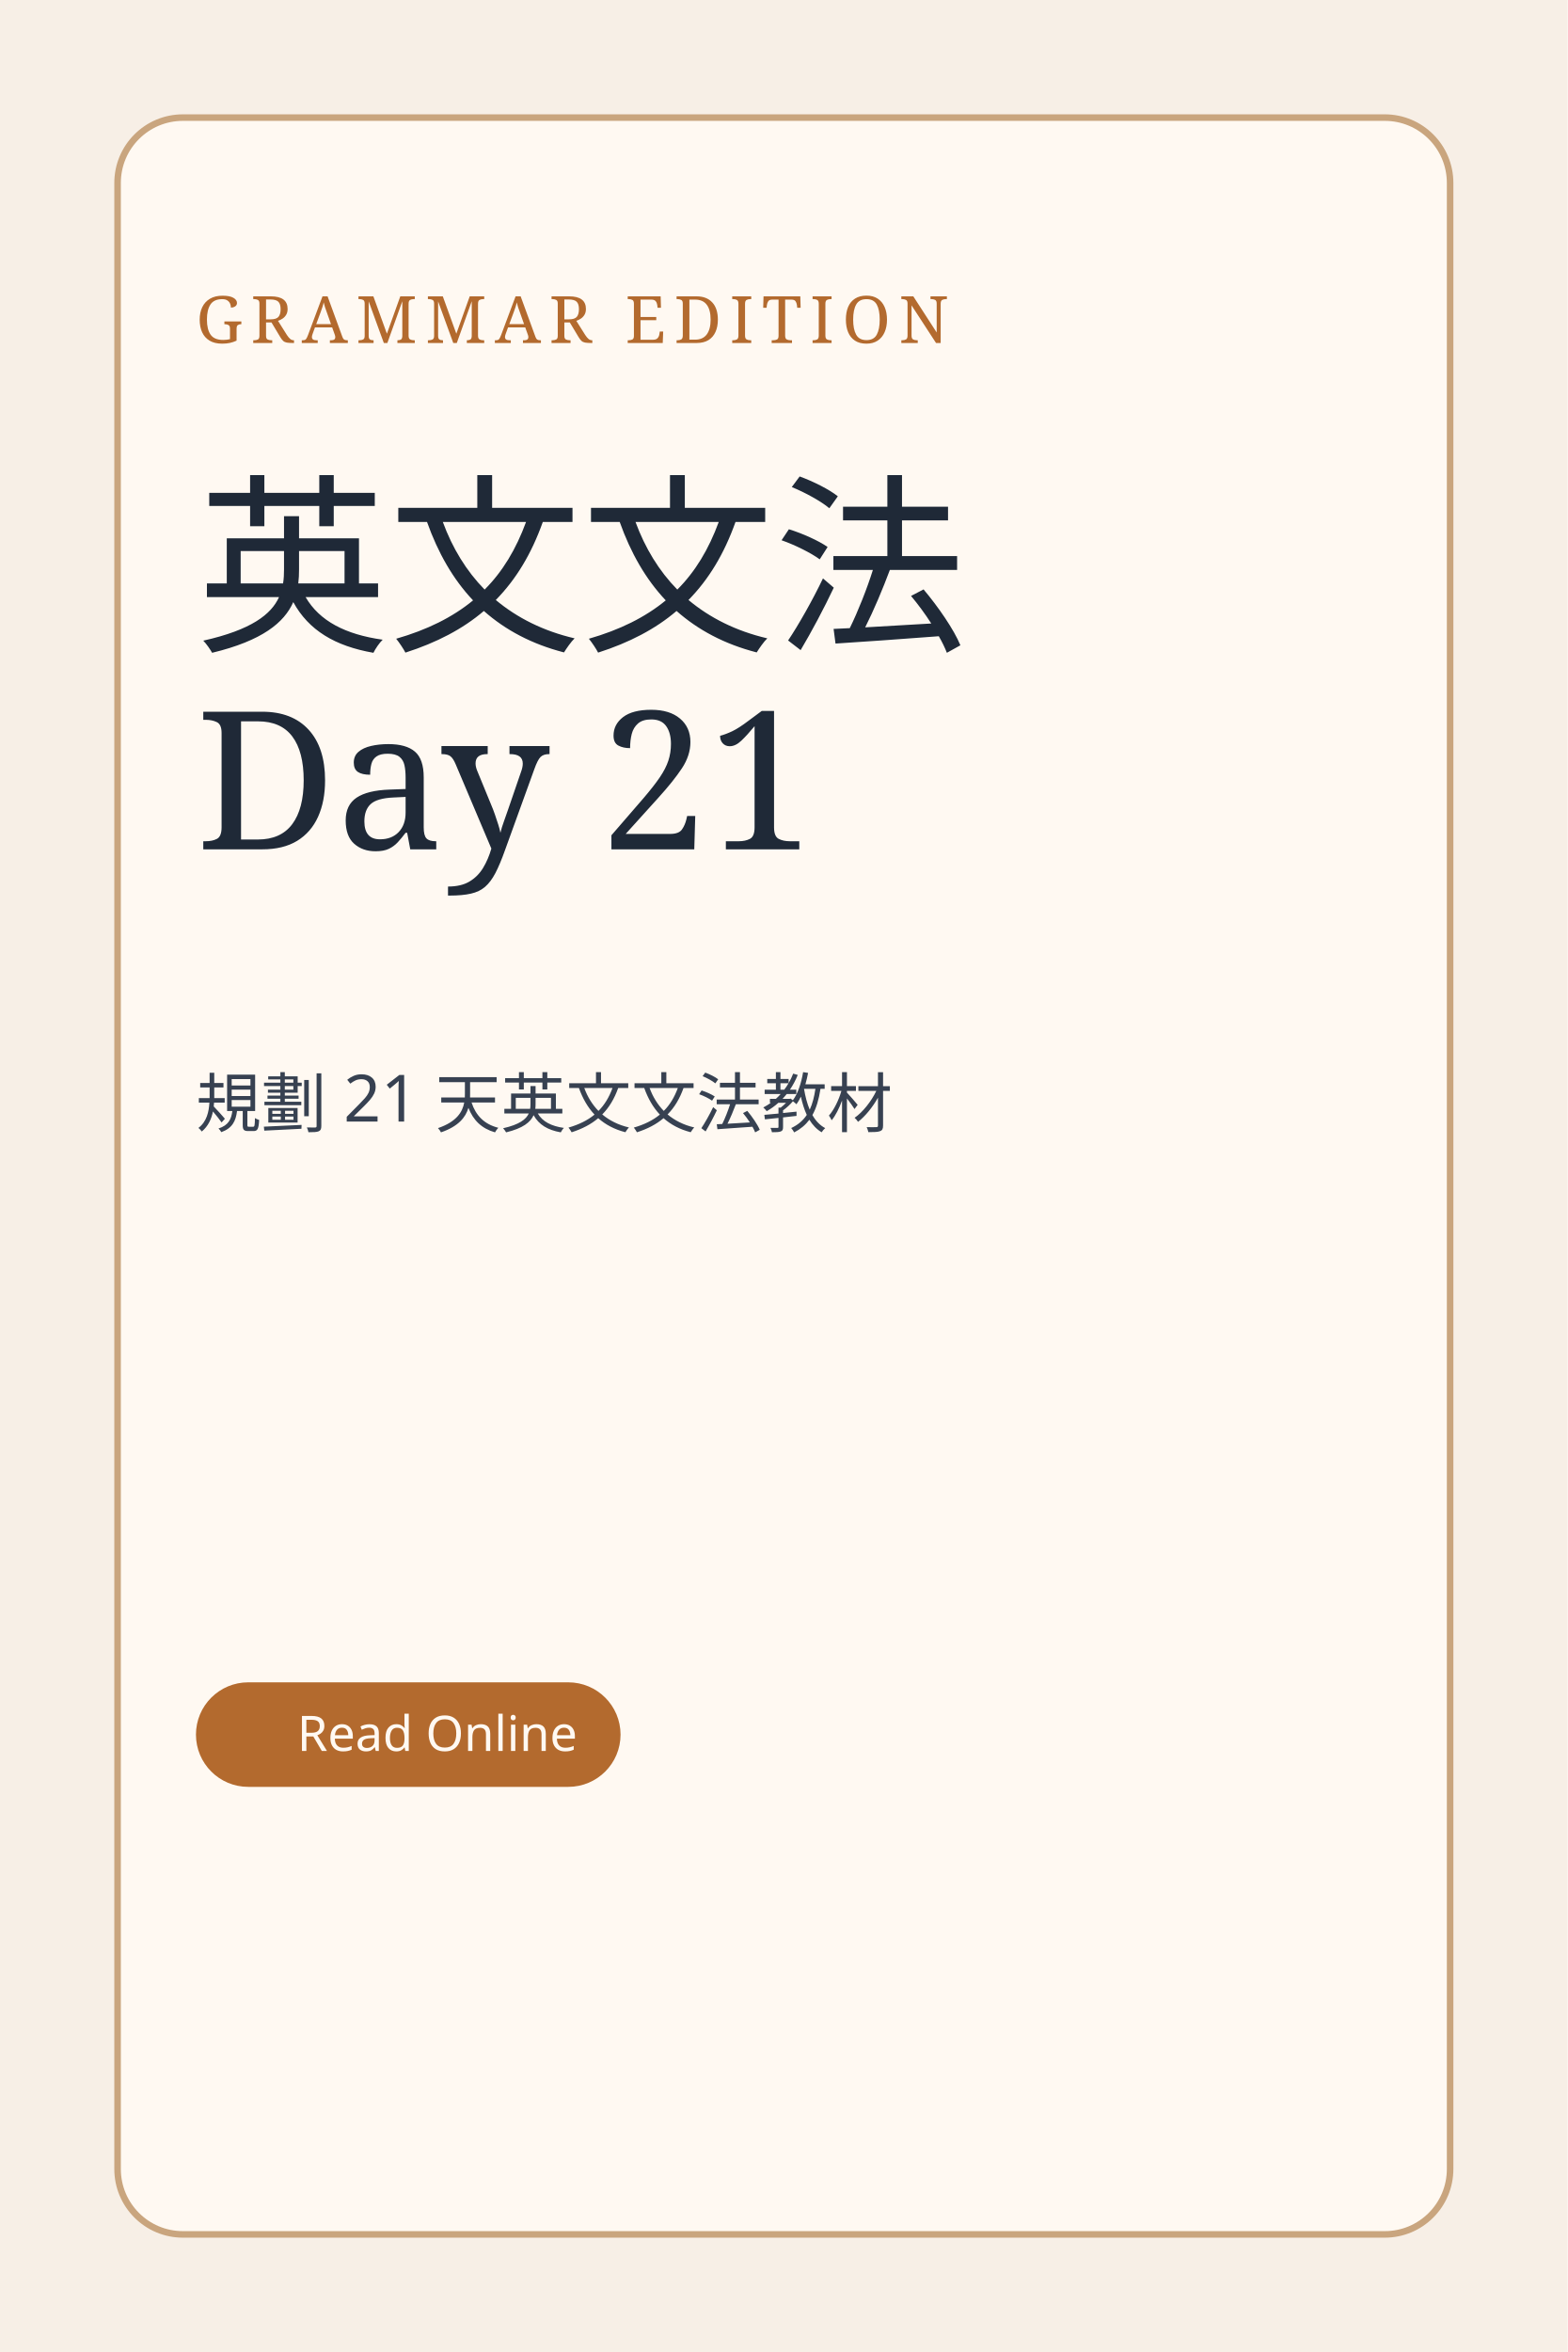
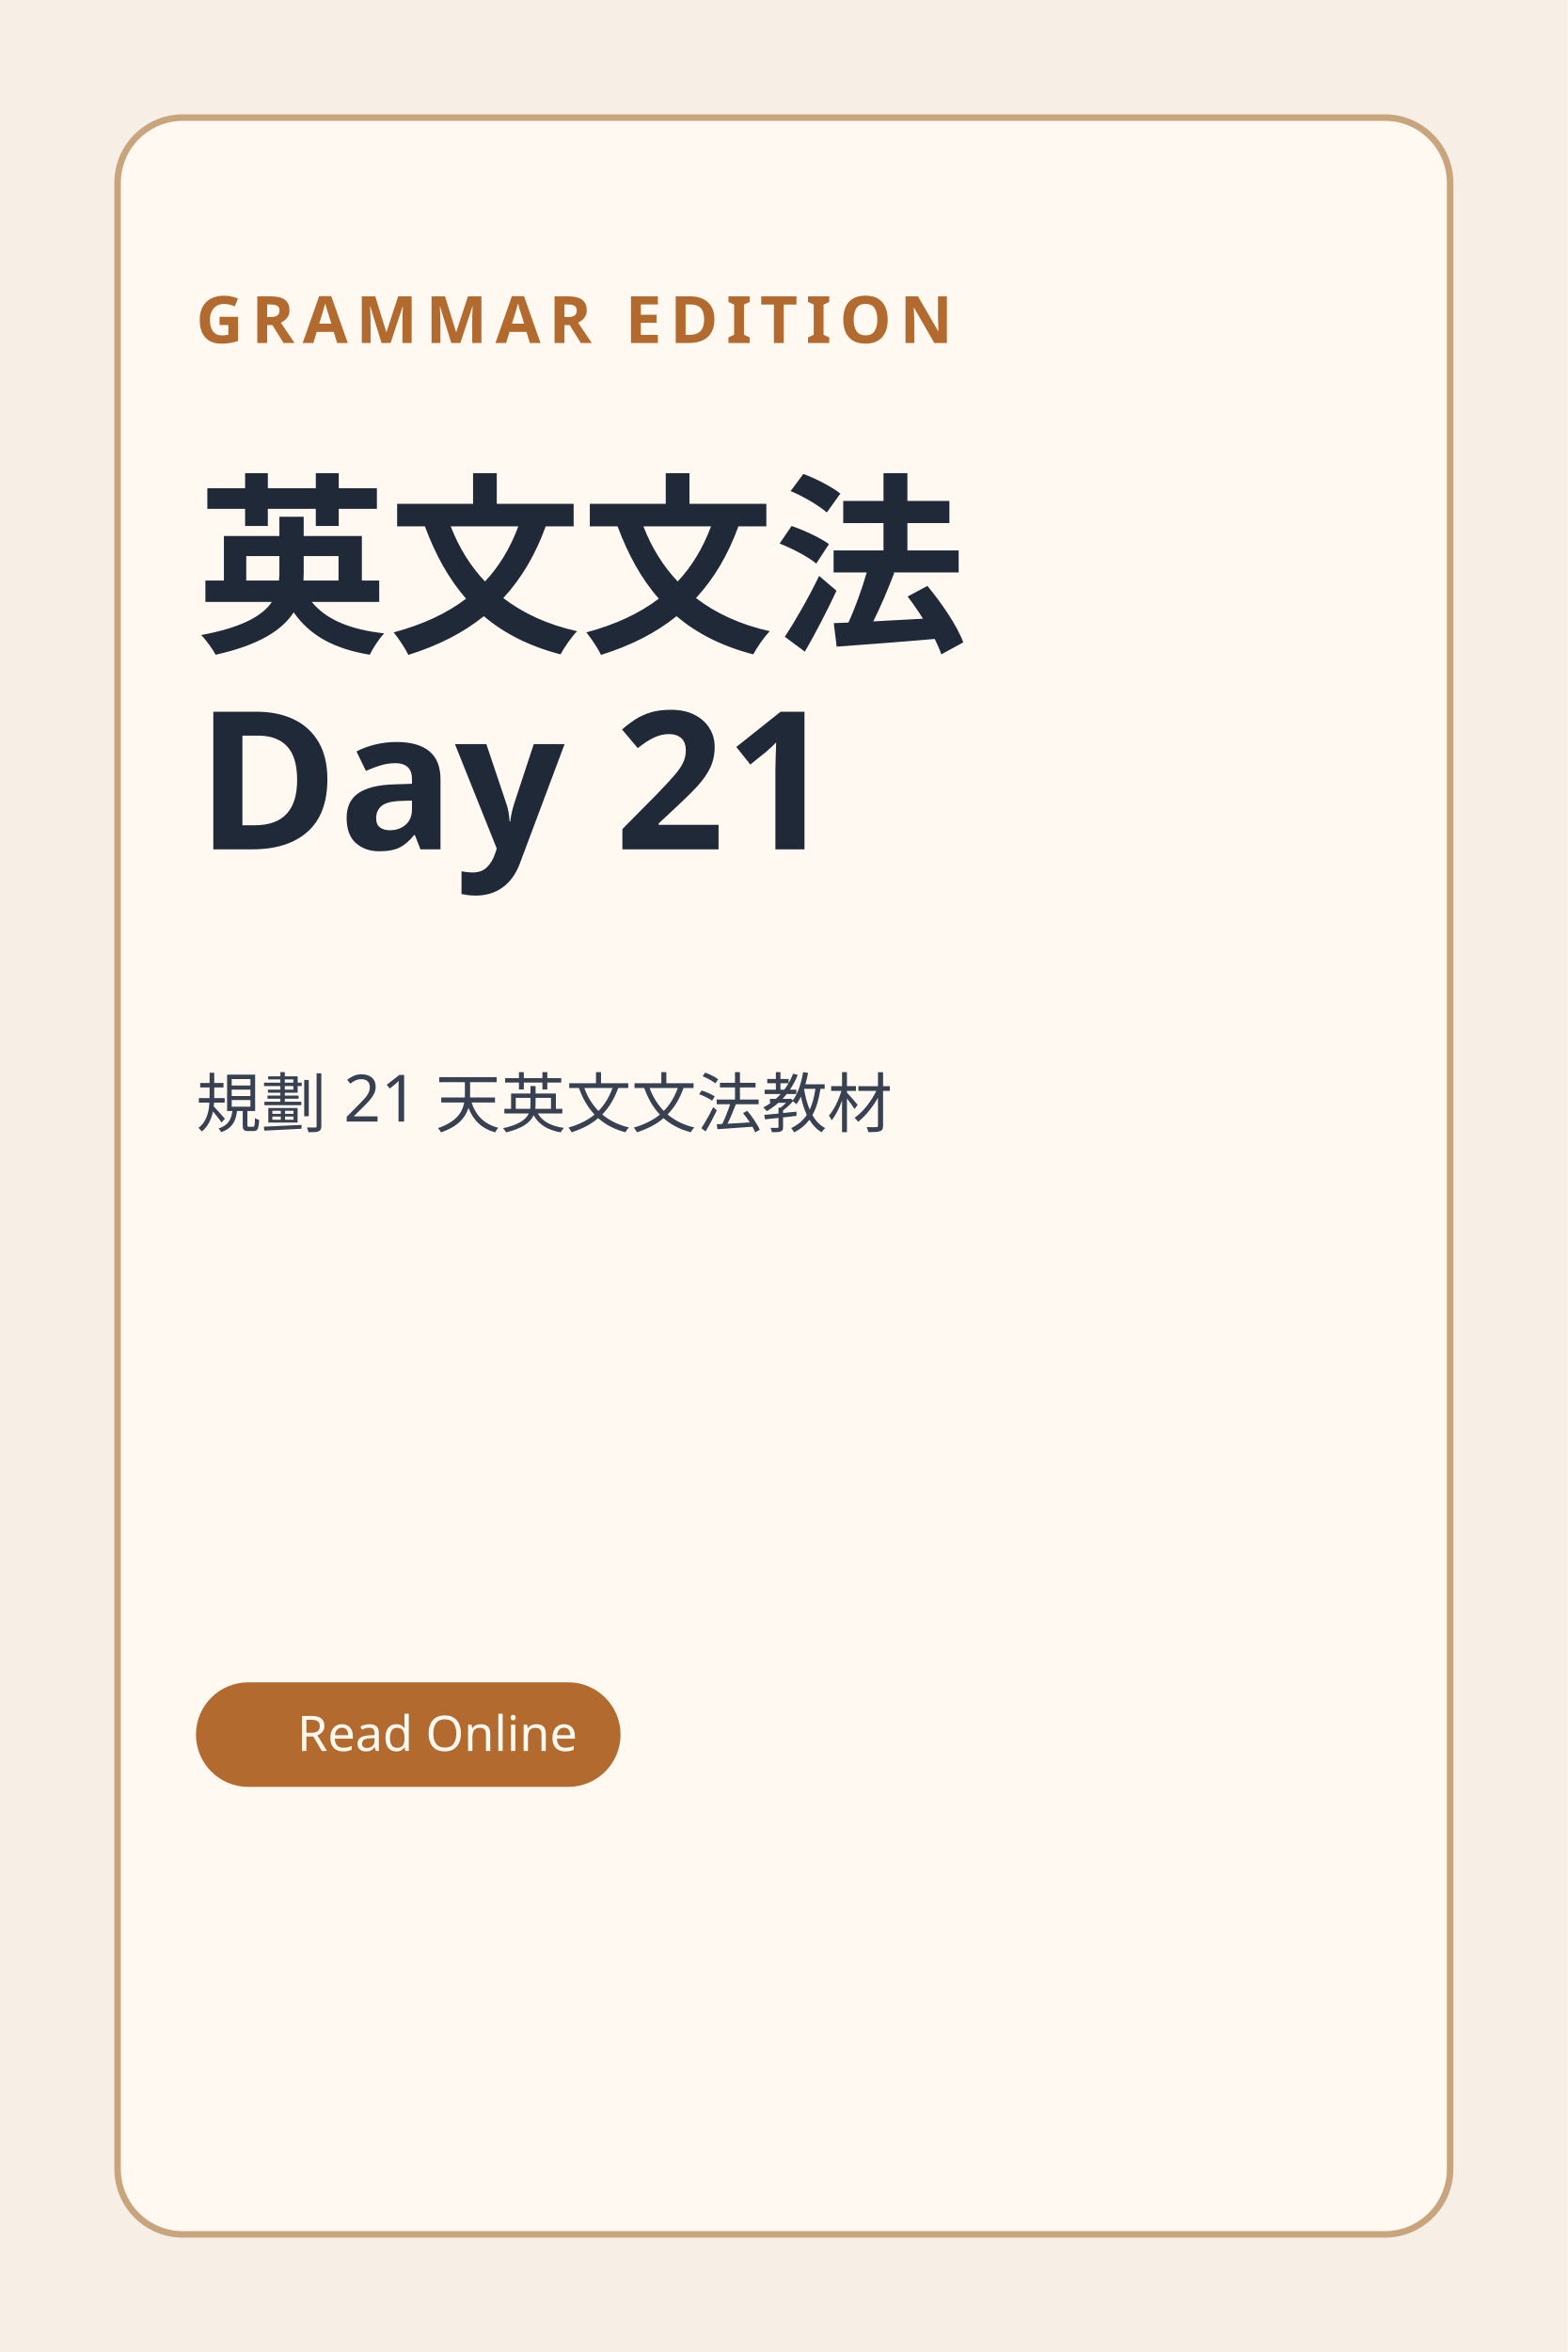
<svg xmlns="http://www.w3.org/2000/svg" width="960" height="1440" viewBox="0 0 960 1440" fill="none">
  <rect width="960" height="1440" fill="#F7EFE6" />
  <rect x="72" y="72" width="816" height="1296" rx="40" fill="#FFF9F2" stroke="#C9A57E" stroke-width="4" />
-   <text x="120" y="210" fill="#B36A2E" font-size="40" font-family="Georgia, serif" letter-spacing="5">GRAMMAR EDITION</text>
-   <text x="120" y="390" fill="#1F2937" font-size="118" font-family="Georgia, serif">英文文法</text>
-   <text x="120" y="520" fill="#1F2937" font-size="118" font-family="Georgia, serif">Day 21</text>
+   <text x="120" y="210" fill="#B36A2E" font-size="40" font-family="'Trebuchet MS', 'Segoe UI', sans-serif" font-weight="800" letter-spacing="5">GRAMMAR EDITION</text>
+   <text x="120" y="390" fill="#1F2937" font-size="118" font-family="'Trebuchet MS', 'Segoe UI', sans-serif" font-weight="800">英文文法</text>
+   <text x="120" y="520" fill="#1F2937" font-size="118" font-family="'Trebuchet MS', 'Segoe UI', sans-serif" font-weight="800">Day 21</text>
  <text x="120" y="690" fill="#374151" font-size="40" font-family="'Noto Sans TC', sans-serif">規劃 21 天英文文法教材</text>
  <rect x="120" y="1030" width="260" height="64" rx="32" fill="#B36A2E" />
  <text x="182" y="1072" fill="#FFF9F2" font-size="30" font-family="'Noto Sans TC', sans-serif">Read Online</text>
</svg>
